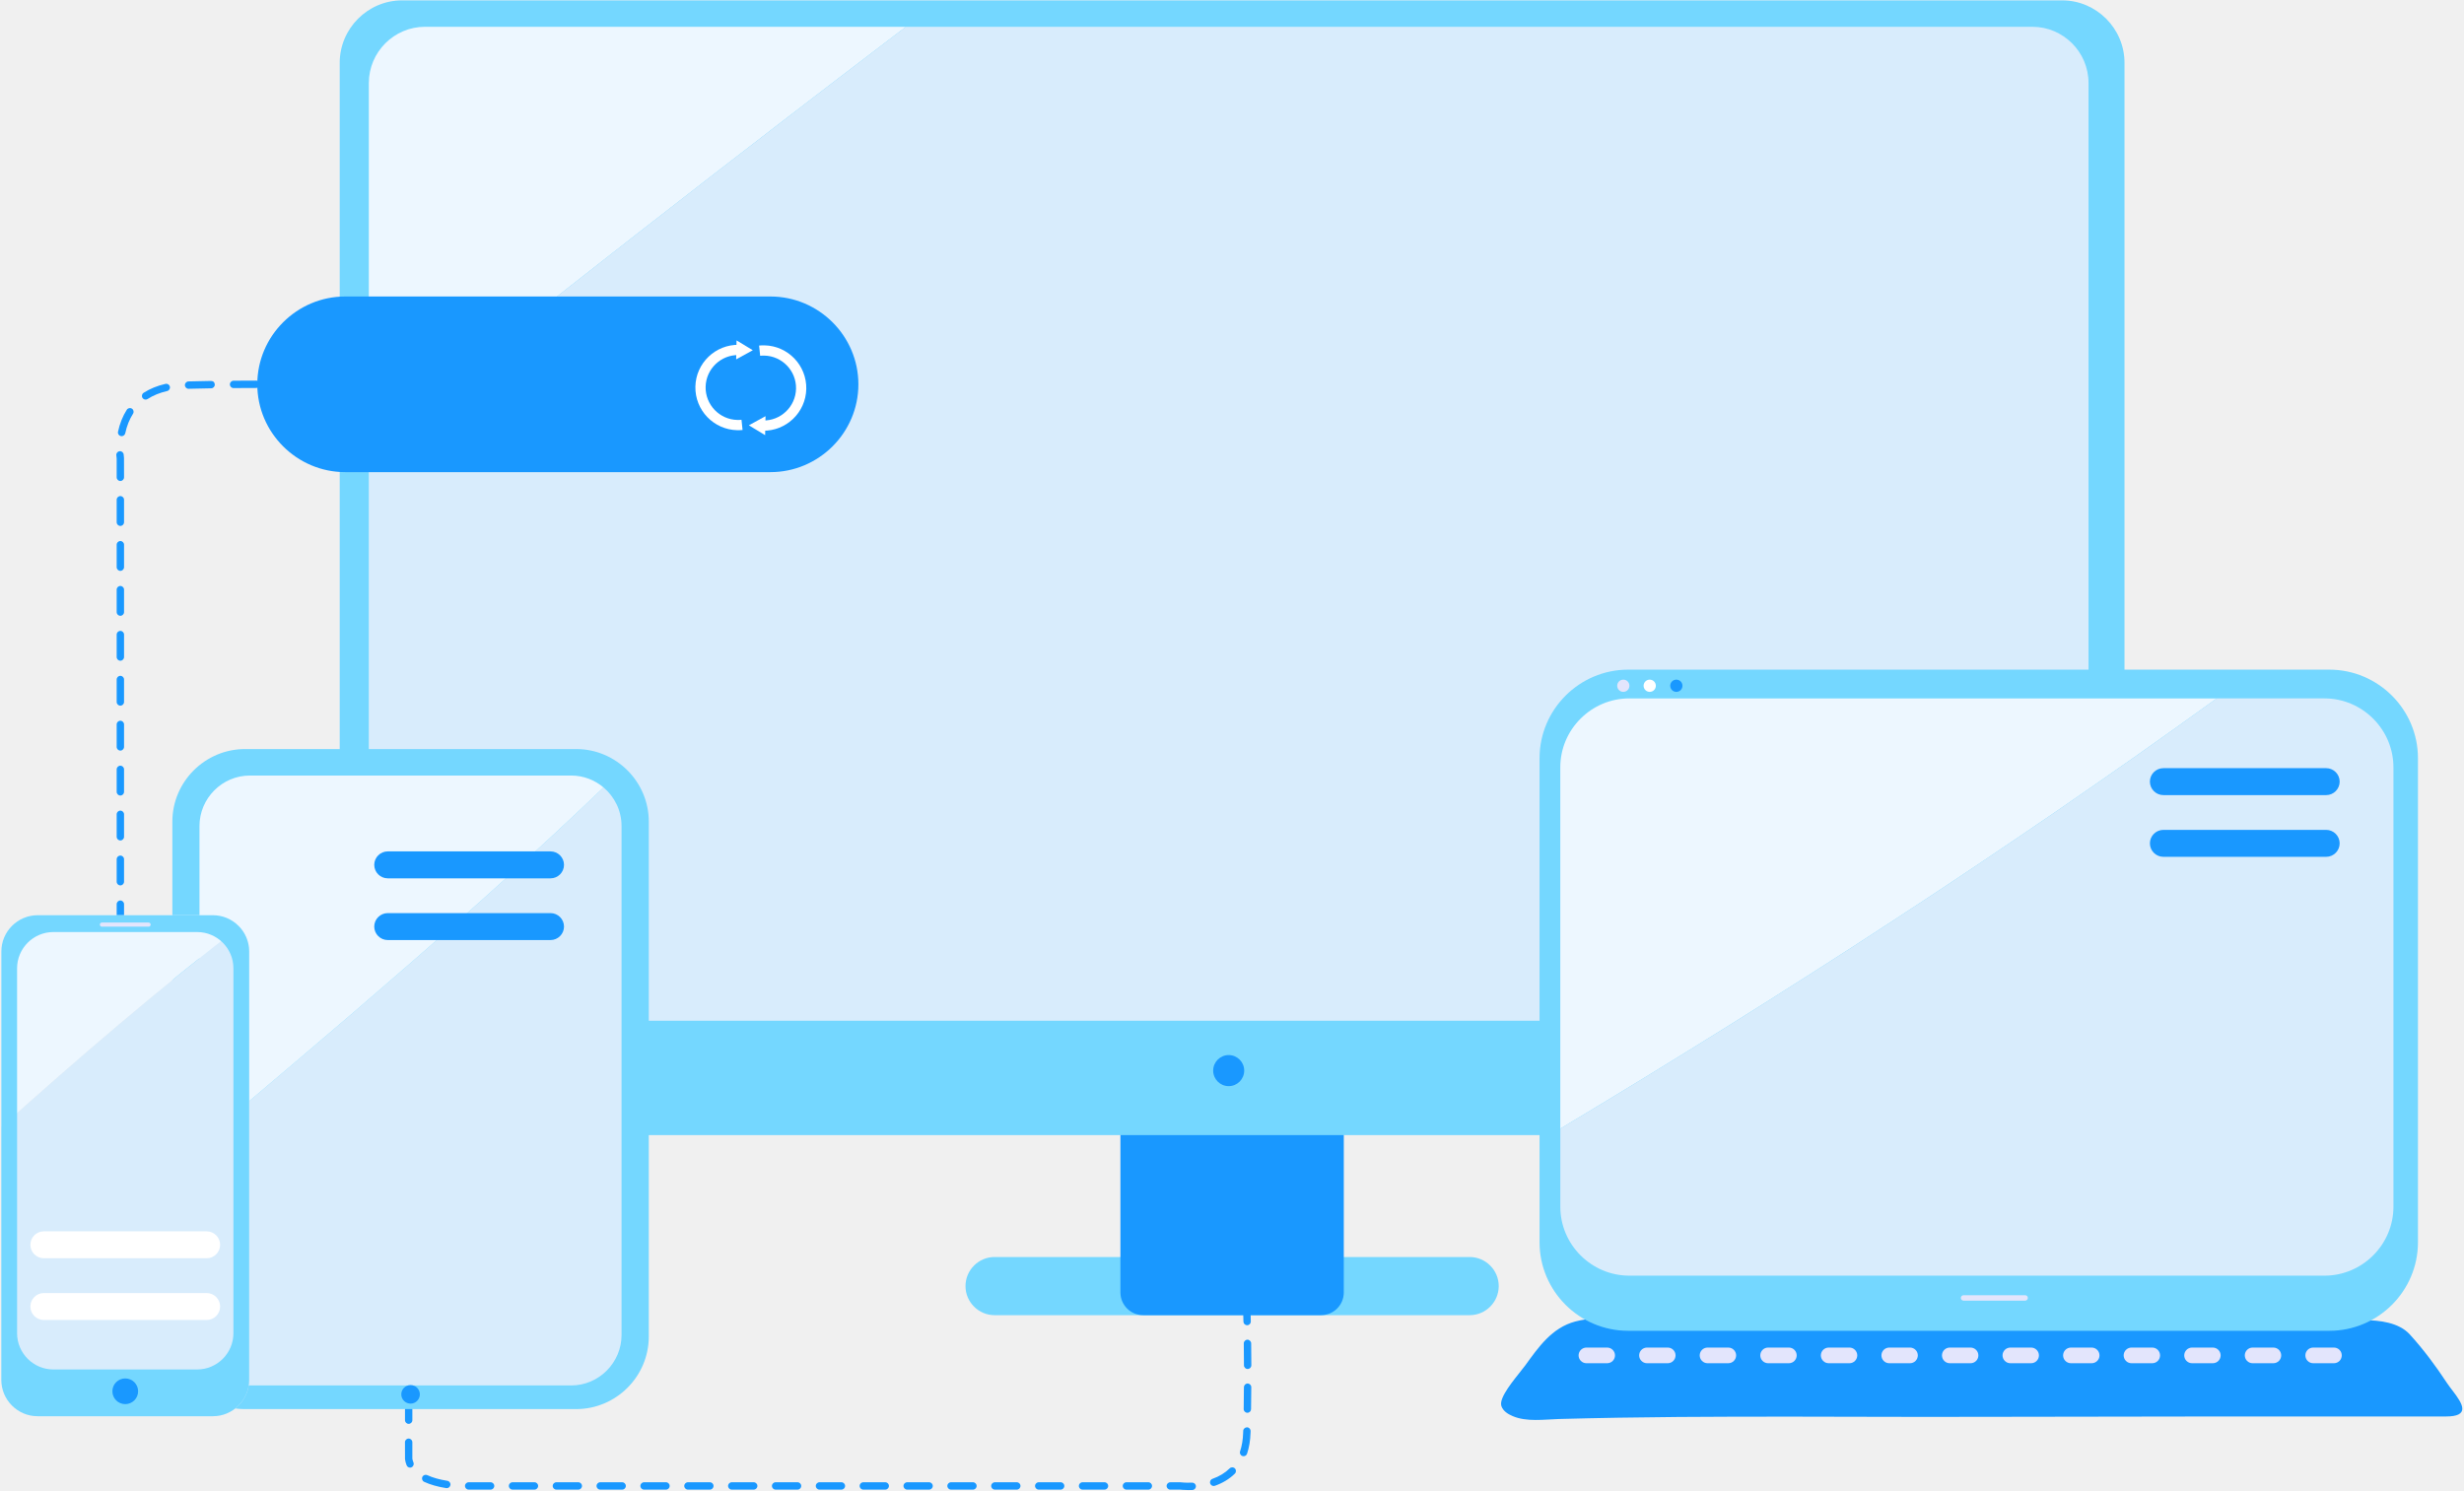
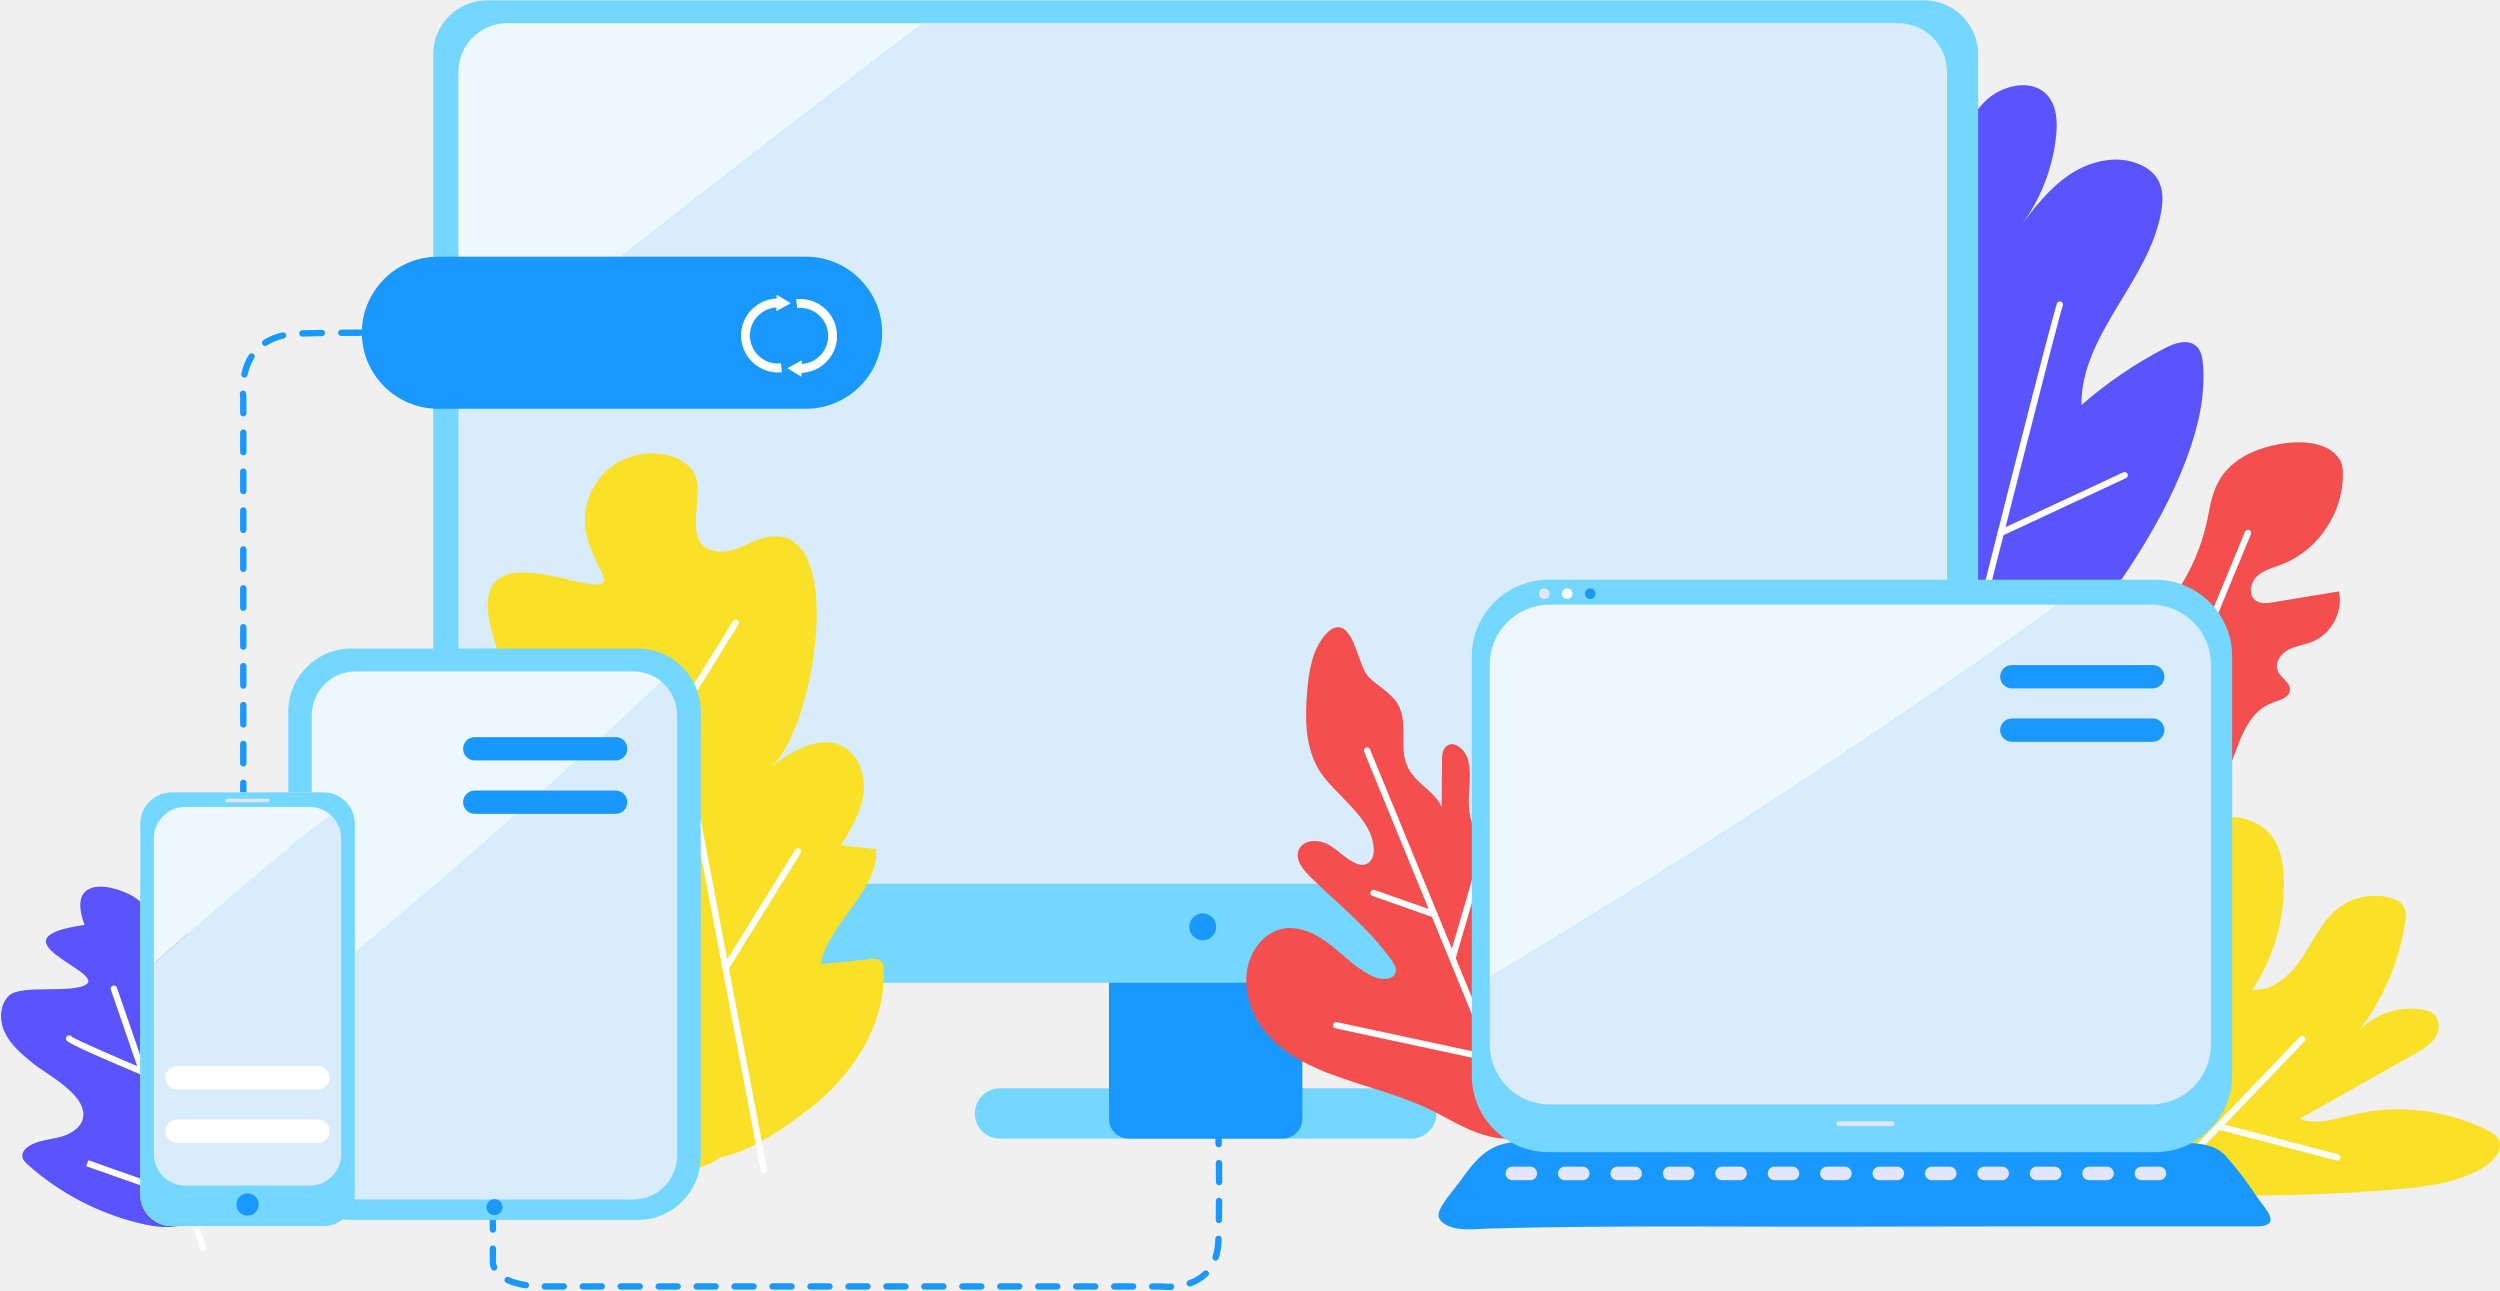
- <svg xmlns="http://www.w3.org/2000/svg" width="552px" height="334px" viewBox="0 0 552 334" version="1.1">
+ <svg xmlns="http://www.w3.org/2000/svg" width="647px" height="334px" viewBox="0 0 647 334" version="1.1">
  <g id="Page-1" stroke="none" stroke-width="1" fill="none" fill-rule="evenodd">
-     <g id="Desktop-HD" transform="translate(-736, -229)">
+     <g id="Desktop-HD" transform="translate(-700, -229)" fill-rule="nonzero">
      <g id="12-Devices" transform="translate(700, 229)">
-         <g id="Nature" transform="translate(491, 22)" />
-         <g id="UI" transform="translate(112, 0)" fill-rule="nonzero">
+         <g id="Nature" transform="translate(491, 22)">
+           <g id="Plant">
+             <path d="M114.598,97.094 C115.171,98.044 115.295,99.197 115.325,100.31 C115.616,110.465 108.962,120.452 99.496,124.07 C97.271,124.922 94.834,125.501 93.098,127.131 C91.361,128.765 90.797,131.972 92.705,133.394 C93.97,134.335 95.72,134.123 97.275,133.867 C102.956,132.926 108.64,131.985 114.321,131.044 C115.458,136.243 112.417,142.043 107.499,144.049 C105.441,144.888 103.149,145.122 101.184,146.164 C99.219,147.207 97.615,149.548 98.469,151.606 C99.245,153.479 101.805,154.597 101.625,156.62 C101.453,158.577 98.985,159.186 97.147,159.853 C87.642,163.29 87.999,177.129 81.583,184.952 C77.418,190.027 70.729,192.107 64.432,193.941 C58.998,195.522 53.309,197.117 47.756,196.034 C38.647,194.263 31.914,184.448 33.527,175.291 C35.135,166.148 43.244,159.858 50.352,153.908 C65.247,141.442 77.167,129.861 80.626,110.624 C81.781,104.206 83.645,99.872 89.431,96.277 C95.244,92.664 110.059,89.563 114.598,97.094 Z" id="Path" fill="#F44E4E" />
+             <path d="M28.644,167.155 C32.98,161.501 37.321,155.847 41.657,150.193 C54.481,133.483 67.485,116.45 74.871,96.71 C77.793,88.905 79.811,80.587 79.133,72.283 C78.996,70.573 78.665,68.727 77.396,67.578 C75.237,65.626 71.826,66.774 69.248,68.113 C61.505,72.133 54.247,77.084 47.681,82.835 C47.474,64.61 65.154,50.815 68.309,32.864 C68.821,29.953 68.887,26.764 67.331,24.255 C66.331,22.642 64.74,21.459 63.021,20.664 C57.174,17.951 50.061,19.564 44.689,23.133 C39.322,26.702 35.334,31.958 31.46,37.118 C36.863,30.231 40.26,21.781 41.133,13.062 C41.494,9.448 41.305,5.446 38.912,2.717 C34.858,-1.904 26.917,3.46944695e-17 22.589,4.373 C14.247,12.801 14.604,26.22 14.891,38.089 C15.177,49.958 13.824,63.802 3.9,70.286 C2.71,71.064 1.371,71.761 0.679,73.007 C-0.67,75.432 1.229,78.511 3.618,79.92 C6.006,81.329 8.871,81.793 11.211,83.277 C16.459,86.603 17.508,93.847 16.935,100.045 C16.362,106.242 14.727,112.629 16.605,118.566 C18.936,125.947 19.429,135.373 21.144,142.922 C21.919,146.35 28.283,145.617 28.411,149.128 C28.543,152.64 29.486,156.439 32.288,158.55 C35.096,160.657 40.066,159.805 40.921,156.395" id="Path" fill="#5A54FF" />
+             <path d="M129.533,285.769 C137.368,285.089 145.481,284.055 152.126,279.841 C154.594,278.278 157.018,275.239 155.551,272.708 C154.969,271.705 153.907,271.1 152.876,270.579 C142.242,265.181 129.687,263.688 118.088,266.449 C113.475,267.544 108.565,269.276 104.154,267.535 C114.118,261.912 124.082,256.293 134.045,250.67 C135.993,249.571 138.02,248.4 139.232,246.518 C140.444,244.637 140.528,241.818 138.8,240.392 C138.042,239.764 137.055,239.491 136.086,239.314 C130.088,238.21 123.593,240.356 119.419,244.813 C125.686,236.712 129.863,226.999 131.432,216.866 C131.657,215.408 131.802,213.818 131.04,212.559 C130.348,211.419 129.044,210.81 127.77,210.43 C123.319,209.109 118.274,209.988 114.523,212.736 C110.152,215.943 107.843,221.164 104.873,225.705 C101.898,230.241 97.302,234.583 91.903,234.15 C97.615,225.563 100.501,215.125 100.012,204.816 C99.84,201.202 99.201,197.448 97.055,194.541 C94.38,190.924 89.643,189.188 85.161,189.475 C80.679,189.762 76.458,191.86 72.945,194.665 C62.435,203.071 58.103,218.438 62.678,231.111 C63.815,234.265 65.463,237.657 64.304,240.807 C63.488,243.015 61.466,244.517 59.492,245.798 C46.24,254.407 29.777,268.445 46.76,283.609 C51.357,287.713 56.125,287.885 62.017,287.722 C71.562,287.457 81.085,287.527 90.639,287.443 C103.608,287.337 116.595,286.896 129.533,285.769 Z" id="Path" fill="#FAE026" />
+             <path d="M15.644,160.847 C15.578,160.847 15.512,160.838 15.441,160.821 C14.996,160.71 14.732,160.26 14.842,159.813 C40.767,56.973 41.274,56.474 41.49,56.257 C41.816,55.935 42.336,55.939 42.658,56.266 C42.918,56.531 42.966,56.929 42.799,57.238 C41.847,59.787 25.167,125.62 16.442,160.22 C16.349,160.595 16.01,160.847 15.644,160.847 Z" id="Path" fill="#FFFFFF" />
+             <path d="M26.798,116.746 C26.485,116.746 26.189,116.569 26.048,116.269 C25.855,115.854 26.035,115.363 26.449,115.169 L58.5,100.235 C58.91,100.045 59.408,100.221 59.597,100.637 C59.791,101.052 59.611,101.542 59.196,101.736 L27.146,116.671 C27.036,116.724 26.917,116.746 26.798,116.746 Z" id="Path" fill="#FFFFFF" />
+             <path d="M70.041,166.916 C69.936,166.916 69.83,166.894 69.724,166.854 C69.301,166.678 69.103,166.196 69.279,165.772 L90.008,115.606 C90.185,115.182 90.669,114.984 91.088,115.16 C91.511,115.337 91.709,115.818 91.533,116.242 L70.804,166.408 C70.672,166.722 70.367,166.916 70.041,166.916 Z" id="Path" fill="#FFFFFF" />
+             <path d="M70.041,283.998 C69.834,283.998 69.627,283.923 69.468,283.768 C69.138,283.45 69.129,282.929 69.446,282.598 L104.212,246.342 C104.529,246.01 105.053,246.006 105.379,246.32 C105.71,246.638 105.719,247.159 105.401,247.49 L70.636,283.746 C70.478,283.914 70.257,283.998 70.041,283.998 Z" id="Path" fill="#FFFFFF" />
+             <path d="M113.889,278.362 C113.823,278.362 113.752,278.353 113.682,278.335 L83.412,270.428 C82.971,270.314 82.706,269.863 82.821,269.417 C82.936,268.975 83.385,268.71 83.826,268.825 L114.096,276.732 C114.537,276.847 114.801,277.297 114.686,277.743 C114.589,278.114 114.259,278.362 113.889,278.362 Z" id="Path" fill="#FFFFFF" />
+           </g>
+         </g>
+         <g id="UI" transform="translate(112, 0)">
          <g id="Computer">
            <g id="Group">
              <path d="M253.248,294.673 L146.8,294.673 C143.224,294.673 140.295,291.741 140.295,288.159 L140.295,288.159 C140.295,284.578 143.224,281.646 146.8,281.646 L253.252,281.646 C256.829,281.646 259.757,284.578 259.757,288.159 L259.757,288.159 C259.757,291.741 256.829,294.673 253.248,294.673 Z" id="Path" fill="#74D7FF" />
              <path d="M219.969,294.673 L180.079,294.673 C177.288,294.673 175.003,292.386 175.003,289.59 L175.003,241.944 C175.003,239.149 177.288,236.861 180.079,236.861 L219.969,236.861 C222.761,236.861 225.045,239.149 225.045,241.944 L225.045,289.59 C225.045,292.386 222.761,294.673 219.969,294.673 Z" id="Path" fill="#1998FF" />
              <g id="Path">
                <path d="M385.967,254.332 L14.082,254.332 C6.395,254.332 0.106,248.034 0.106,240.337 L0.106,14.079 C0.106,6.381 6.395,0.084 14.082,0.084 L385.967,0.084 C393.654,0.084 399.943,6.381 399.943,14.079 L399.943,240.337 C399.947,248.034 393.654,254.332 385.967,254.332 Z" fill="#74D7FF" />
                <path d="M19.206,6.002 C12.287,6.002 6.628,11.668 6.628,18.596 L6.628,99.951 C46.223,68.119 86.386,36.862 126.95,6.002 L19.206,6.002 Z" fill="#EDF7FF" />
                <path d="M379.312,6.002 L343.378,6.002 L126.946,6.002 C86.381,36.862 46.218,68.119 6.624,99.951 L6.624,185.364 L6.624,216.114 C6.624,223.043 12.287,228.709 19.202,228.709 L379.308,228.709 C386.227,228.709 391.885,223.039 391.885,216.114 L391.885,18.596 C391.89,11.668 386.227,6.002 379.312,6.002 Z" fill="#D8ECFC" />
              </g>
            </g>
            <ellipse id="Oval" fill="#1998FF" cx="199.259" cy="239.877" rx="3.475" ry="3.48" />
          </g>
        </g>
-         <g id="Nature_1_" transform="translate(0, 117)" />
-         <g id="UI_1_" transform="translate(36, 66)" fill-rule="nonzero">
+         <g id="Nature_1_" transform="translate(0, 117)">
+           <g id="Plant_6_" transform="translate(0, 112.3085)">
+             <g id="Group">
+               <path d="M7.248,72.164 C6.573,71.565 5.868,70.864 5.78,69.966 C5.674,68.874 6.534,67.918 7.459,67.323 C9.866,65.769 12.891,65.645 15.664,64.914 C18.437,64.183 21.368,62.307 21.562,59.453 C21.955,53.653 11.983,48.737 8.288,45.69 C5.599,43.47 2.835,41.153 1.301,38.026 C-0.234,34.899 -0.19,30.715 2.354,28.333 C5.506,25.377 18.886,27.941 22.387,25.399 C26.919,22.109 -2.976,13.565 21.898,10.059 C16.418,-4.589 32.606,0.348 36.248,4.021 C38.584,6.377 44.827,13.917 47.776,12.389 C49.138,11.684 55.958,13.437 56.906,12.226 C60.781,7.28 52.581,12.054 58,8.927 C64.211,20.85 55.103,37.185 54.301,49.583 C53.9,55.806 61.368,56.542 61.597,63.302 C61.734,67.293 60.08,71.098 58.462,74.749 C56.342,79.532 53.873,84.685 49.16,86.971 C45.197,88.895 40.493,88.332 36.208,87.301 C25.504,84.725 15.461,79.475 7.248,72.164 Z" id="Path" fill="#5A54FF" />
+               <path d="M52.599,94.476 C52.255,94.476 51.938,94.26 51.819,93.921 L28.691,26.831 C28.541,26.399 28.771,25.932 29.203,25.783 C29.635,25.633 30.102,25.862 30.252,26.293 L53.379,93.383 C53.529,93.815 53.3,94.282 52.868,94.432 C52.78,94.462 52.687,94.476 52.599,94.476 Z" id="Path" fill="#FFFFFF" />
+               <path d="M36.896,48.914 C36.79,48.914 36.68,48.892 36.574,48.848 C17.017,40.603 17.03,40.171 17.061,39.458 C17.075,39.114 17.321,38.788 17.652,38.683 C18.027,38.559 18.428,38.718 18.622,39.044 C20.169,40.021 30.697,44.58 37.217,47.333 C37.636,47.509 37.835,47.993 37.658,48.412 C37.522,48.724 37.217,48.914 36.896,48.914 Z" id="Path" fill="#FFFFFF" />
+             </g>
+             <path d="M48.146,81.562 C48.054,81.562 47.961,81.545 47.869,81.514 C47.688,81.448 22.312,72.516 22.312,72.516 L22.859,70.961 C48.596,80.021 48.596,80.021 48.728,80.157 C49.002,80.431 49.05,80.853 48.843,81.184 C48.693,81.421 48.424,81.562 48.146,81.562 Z" id="Path" fill="#FFFFFF" />
+           </g>
+           <g id="Plant_5_" transform="translate(126.086, 0)">
+             <path d="M74.298,171.361 C76.167,169.982 78.209,168.295 78.341,165.979 C78.482,163.508 76.132,161.381 73.668,161.147 C71.199,160.914 68.796,162.182 67.006,163.9 C65.036,155.893 79.844,151.594 78.601,143.447 C74.704,142.094 70.009,143.557 67.571,146.886 C64.912,140.681 69.039,133.784 73.249,128.503 C77.459,123.222 82.242,117.127 80.946,110.503 C77.195,109.904 73.196,111.062 70.348,113.577 C68.536,110.591 68.214,106.746 69.502,103.5 C70.278,101.54 71.631,99.629 71.318,97.545 C70.679,93.269 64.599,93.075 60.38,94.044 C61.002,84.17 52.617,74.608 42.737,73.925 C38.364,73.622 32.945,76.092 33.126,80.47 C33.188,82.012 33.959,83.417 34.616,84.808 C37.583,91.115 38.439,98.395 37.015,105.218 C35.749,111.282 32.866,118.038 36.27,123.218 C37.367,124.891 39.025,126.151 40.087,127.851 C41.335,129.842 41.661,132.251 41.961,134.576 C43.517,146.688 41.948,169.097 49.998,179.077 C57.876,188.846 75.092,176.126 82.445,170.678 C94.093,162.055 103.126,148.578 102.623,134.105 C102.593,133.238 102.487,132.282 101.843,131.7 C101.133,131.057 100.049,131.119 99.097,131.22 C94.829,131.674 90.557,132.123 86.29,132.577 C88.401,121.557 101.182,113.96 100.688,102.751 C97.642,102.421 94.591,102.091 91.545,101.76 C94.044,97.7 96.592,93.498 97.302,88.785 C98.012,84.073 96.407,78.673 92.259,76.326 C86.193,72.895 78.835,77.339 73.333,81.593 C85.232,72.278 95.102,10.073 67.549,23.757 C64.52,25.263 60.993,26.456 57.806,25.333 C50.126,22.629 57.135,10.315 53.128,4.752 C51.708,2.779 49.425,1.572 47.079,0.934 C41.635,-0.555 35.485,0.841 31.222,4.536 C26.959,8.232 24.701,14.111 25.402,19.709 C25.923,23.849 27.915,27.637 29.745,31.389 C35.657,43.51 -14.562,10.98 4.488,55.771 C-3.082,50.645 26.588,60.638 17.559,62.091 C8.531,63.545 0.19,71.433 0.661,80.558 C1.102,88.988 8.204,95.299 14.495,100.932 C20.791,106.565 27.302,113.925 26.024,122.271 C25.288,127.063 22.065,131.057 20.222,135.545 C18.375,140.029 18.485,146.217 22.718,148.591 C25.191,149.978 28.488,149.67 30.622,151.537 C32.602,153.268 32.84,156.188 33.21,158.791 C34.484,167.758 40.237,180.059 48.618,184.653 C56.624,189.013 67.306,176.527 74.298,171.361 Z" id="Path" fill="#FAE026" />
+             <g id="Group" transform="translate(44.52688, 43.1617)" fill="#FFFFFF">
+               <path d="M27.082,143.464 C26.694,143.464 26.346,143.187 26.271,142.795 L6.053,36.155 C5.969,35.705 6.265,35.274 6.71,35.19 C7.168,35.106 7.592,35.401 7.675,35.846 L27.893,142.486 C27.977,142.936 27.682,143.367 27.236,143.451 C27.183,143.46 27.131,143.464 27.082,143.464 Z" id="Path" />
+               <path d="M17.167,91.168 C17.017,91.168 16.867,91.128 16.731,91.045 C16.343,90.803 16.224,90.296 16.466,89.908 L35.189,59.739 C35.432,59.352 35.939,59.233 36.327,59.475 C36.715,59.717 36.834,60.224 36.591,60.611 L17.868,90.781 C17.709,91.027 17.44,91.168 17.167,91.168 Z" id="Path" />
+               <path d="M1.062,31.997 C0.913,31.997 0.763,31.957 0.626,31.874 C0.238,31.631 0.119,31.125 0.362,30.737 L19.085,0.568 C19.327,0.181 19.834,0.062 20.222,0.304 C20.61,0.546 20.729,1.053 20.487,1.44 L1.763,31.609 C1.609,31.86 1.34,31.997 1.062,31.997 Z" id="Path" />
+             </g>
+           </g>
+           <g id="Plant_2_" transform="translate(322.2688, 44.9234)">
+             <path d="M6.057,79.968 C6.992,79.334 8.019,78.849 9.113,78.563 C13.671,77.37 18.406,79.743 22.109,82.65 C25.817,85.557 29.132,89.125 33.475,90.952 C35.494,91.802 38.624,91.67 38.968,89.508 C39.126,88.504 38.536,87.548 37.949,86.715 C32.068,78.356 24.097,72.102 16.845,65.024 C14.905,63.131 12.798,60.514 13.847,58.017 C14.972,55.335 18.895,55.229 21.448,56.621 C24,58.013 25.967,60.382 28.647,61.505 C29.348,61.801 30.12,62.003 30.865,61.853 C32.275,61.571 33.175,60.065 33.245,58.629 C33.682,49.795 22.576,43.69 18.737,36.771 C15.461,30.865 15.47,23.73 16.025,17 C16.462,11.746 17.33,6.17 20.822,2.22 C21.611,1.326 22.612,0.498 23.798,0.414 C28.321,0.079 29.22,10.557 31.949,13.292 C34.431,15.776 37.852,17.406 39.567,20.467 C41.732,24.329 40.493,29.143 41.132,33.525 C42.151,40.532 48.574,41.774 50.822,46.949 C50.884,42.946 50.897,38.89 50.928,34.864 C50.937,33.582 51.012,32.142 51.96,31.275 C54.023,29.381 57.166,32.288 57.757,35.023 C58.537,38.621 57.823,42.36 57.867,46.042 C57.911,49.724 59.014,53.811 62.192,55.679 C65.697,57.735 70.106,56.291 73.99,55.093 C77.874,53.895 82.714,53.23 85.452,56.234 C86.528,57.409 87.065,58.982 87.37,60.545 C89.935,73.798 77.442,86.993 81.281,99.933 C84.725,111.533 92.254,118.25 80.25,127.869 C75.33,131.811 69.881,133.713 63.568,132.277 C58.736,131.181 54.367,128.666 50.002,126.327 C40.987,121.505 30.834,119.443 21.311,115.753 C14.667,113.176 8.182,109.463 4.069,103.645 C-0.044,97.827 -1.261,89.565 2.588,83.571 C3.492,82.161 4.673,80.906 6.057,79.968 Z" id="Path" fill="#F44E4E" />
+             <path d="M72.473,132.898 C72.147,132.898 71.838,132.705 71.71,132.388 L30.768,32.627 C30.596,32.204 30.798,31.724 31.217,31.552 C31.636,31.38 32.125,31.579 32.293,32.001 L73.236,131.762 C73.408,132.185 73.205,132.665 72.786,132.837 C72.685,132.876 72.579,132.898 72.473,132.898 Z" id="Path" fill="#FFFFFF" />
+             <path d="M64.308,112.996 C64.251,112.996 64.194,112.991 64.132,112.978 L23.374,104.222 C22.929,104.125 22.647,103.689 22.74,103.245 C22.837,102.8 23.273,102.518 23.723,102.61 L64.48,111.366 C64.925,111.463 65.208,111.899 65.115,112.344 C65.031,112.731 64.687,112.996 64.308,112.996 Z" id="Path" fill="#FFFFFF" />
+             <path d="M48.935,75.546 C48.847,75.546 48.75,75.533 48.662,75.498 L32.91,69.948 C32.478,69.799 32.253,69.327 32.403,68.896 C32.553,68.469 33.029,68.244 33.457,68.394 L49.209,73.943 C49.641,74.093 49.866,74.564 49.716,74.996 C49.597,75.33 49.275,75.546 48.935,75.546 Z" id="Path" fill="#FFFFFF" />
+             <path d="M53.609,86.927 C53.534,86.927 53.454,86.918 53.379,86.892 C52.938,86.764 52.687,86.306 52.815,85.87 L58.868,65.086 C58.996,64.65 59.45,64.39 59.891,64.522 C60.332,64.65 60.583,65.108 60.455,65.544 L54.402,86.328 C54.296,86.693 53.966,86.927 53.609,86.927 Z" id="Path" fill="#FFFFFF" />
+           </g>
+         </g>
+         <g id="UI_1_" transform="translate(36, 66)">
          <g id="Line_1_" transform="translate(26.03357, 18.95395)">
            <g id="Group">
              <path d="M0.931,120.935 C0.472,120.935 0.106,120.565 0.106,120.111 L0.106,117.633 C0.106,117.175 0.477,116.809 0.931,116.809 C1.386,116.809 1.756,117.179 1.756,117.633 L1.756,120.111 C1.756,120.565 1.39,120.935 0.931,120.935 Z" id="Path" fill="#1998FF" />
              <path d="M0.931,113.424 C0.472,113.424 0.106,113.054 0.106,112.6 L0.106,107.566 C0.106,107.107 0.477,106.742 0.931,106.742 C1.386,106.742 1.756,107.112 1.756,107.566 L1.756,112.6 C1.756,113.054 1.39,113.424 0.931,113.424 Z M0.931,103.356 C0.472,103.356 0.106,102.986 0.106,102.532 L0.106,97.498 C0.106,97.04 0.477,96.674 0.931,96.674 C1.386,96.674 1.756,97.044 1.756,97.498 L1.756,102.532 C1.756,102.986 1.39,103.356 0.931,103.356 Z M0.931,93.289 C0.472,93.289 0.106,92.918 0.106,92.464 L0.106,87.431 C0.106,86.972 0.477,86.606 0.931,86.606 C1.386,86.606 1.756,86.977 1.756,87.431 L1.756,92.464 C1.756,92.918 1.39,93.289 0.931,93.289 Z M0.931,83.221 C0.472,83.221 0.106,82.851 0.106,82.397 L0.106,77.359 C0.106,76.9 0.477,76.534 0.931,76.534 C1.386,76.534 1.756,76.905 1.756,77.359 L1.756,82.392 C1.756,82.851 1.39,83.221 0.931,83.221 Z M0.931,73.153 C0.472,73.153 0.106,72.783 0.106,72.329 L0.106,67.295 C0.106,66.837 0.477,66.471 0.931,66.471 C1.386,66.471 1.756,66.841 1.756,67.295 L1.756,72.329 C1.756,72.783 1.39,73.153 0.931,73.153 Z M0.931,63.086 C0.472,63.086 0.106,62.716 0.106,62.262 L0.106,57.228 C0.106,56.769 0.477,56.403 0.931,56.403 C1.386,56.403 1.756,56.774 1.756,57.228 L1.756,62.262 C1.756,62.716 1.39,63.086 0.931,63.086 Z M0.931,53.018 C0.472,53.018 0.106,52.648 0.106,52.194 L0.106,47.16 C0.106,46.702 0.477,46.336 0.931,46.336 C1.386,46.336 1.756,46.706 1.756,47.16 L1.756,52.194 C1.756,52.648 1.39,53.018 0.931,53.018 Z M0.931,42.951 C0.472,42.951 0.106,42.58 0.106,42.126 L0.106,37.092 C0.106,36.634 0.477,36.268 0.931,36.268 C1.386,36.268 1.756,36.638 1.756,37.092 L1.756,42.126 C1.756,42.58 1.39,42.951 0.931,42.951 Z M0.931,32.883 C0.472,32.883 0.106,32.513 0.106,32.059 L0.106,27.02 C0.106,26.562 0.477,26.196 0.931,26.196 C1.386,26.196 1.756,26.566 1.756,27.02 L1.756,32.054 C1.756,32.513 1.39,32.883 0.931,32.883 Z M0.931,22.815 C0.472,22.815 0.106,22.445 0.106,21.991 L0.106,17.821 C0.097,17.803 0.057,17.495 0.026,17.014 C-0.004,16.56 0.344,16.168 0.799,16.137 C1.249,16.111 1.646,16.455 1.677,16.909 C1.708,17.38 1.747,17.658 1.747,17.676 L1.756,21.991 C1.756,22.445 1.39,22.815 0.931,22.815 Z M1.213,12.774 C1.156,12.774 1.099,12.77 1.041,12.756 C0.596,12.659 0.309,12.223 0.406,11.778 C0.799,9.94 1.461,8.282 2.374,6.854 C2.621,6.471 3.133,6.356 3.517,6.603 C3.901,6.85 4.015,7.357 3.768,7.745 C2.961,9.01 2.374,10.482 2.025,12.126 C1.937,12.505 1.593,12.774 1.213,12.774 Z M6.588,4.58 C6.319,4.58 6.049,4.448 5.891,4.201 C5.644,3.817 5.754,3.306 6.138,3.059 C7.545,2.151 9.196,1.477 11.036,1.058 C11.472,0.948 11.922,1.234 12.024,1.679 C12.125,2.125 11.847,2.565 11.402,2.667 C9.747,3.041 8.278,3.641 7.033,4.448 C6.897,4.536 6.742,4.58 6.588,4.58 Z M16.216,2.16 C15.77,2.16 15.4,1.803 15.391,1.353 C15.377,0.899 15.739,0.52 16.198,0.507 C17.893,0.463 19.578,0.432 21.246,0.401 C21.78,0.414 22.08,0.758 22.084,1.212 C22.093,1.671 21.727,2.045 21.273,2.05 C19.613,2.076 17.932,2.111 16.242,2.155 C16.229,2.16 16.225,2.16 16.216,2.16 Z M41.411,2.041 C41.407,2.041 41.402,2.041 41.398,2.041 C39.889,2.019 38.199,2.006 36.363,1.992 C35.904,1.988 35.538,1.618 35.542,1.164 C35.547,0.71 35.975,0.383 36.372,0.344 C38.208,0.357 39.906,0.37 41.42,0.392 C41.874,0.397 42.241,0.771 42.236,1.23 C42.232,1.679 41.866,2.041 41.411,2.041 Z M26.294,2.001 C25.839,2.001 25.469,1.635 25.469,1.181 C25.464,0.727 25.831,0.353 26.289,0.348 C28.024,0.335 29.714,0.326 31.337,0.326 C31.796,0.326 32.162,0.696 32.162,1.15 C32.162,1.609 31.792,1.975 31.337,1.975 C29.718,1.975 28.032,1.979 26.303,1.997 C26.298,2.001 26.298,2.001 26.294,2.001 Z" id="Shape" fill="#1998FF" />
              <path d="M48.961,2.182 C48.952,2.182 48.948,2.182 48.939,2.182 C48.939,2.182 48.047,2.16 46.468,2.125 C46.013,2.116 45.647,1.737 45.656,1.283 C45.665,0.829 46.088,0.507 46.499,0.472 C48.083,0.502 48.978,0.529 48.978,0.529 C49.433,0.542 49.795,0.921 49.781,1.375 C49.773,1.825 49.406,2.182 48.961,2.182 Z" id="Path" fill="#4B369D" />
            </g>
            <g id="Group" transform="translate(64.42206, 207.6118)" fill="#1998FF">
              <path d="M188.929,4.359 C188.479,4.359 188.112,4.002 188.104,3.553 C188.068,1.988 188.042,1.089 188.042,1.089 C188.029,0.635 188.386,0.251 188.845,0.238 C189.268,0.242 189.683,0.582 189.696,1.04 C189.696,1.04 189.723,1.944 189.758,3.522 C189.767,3.976 189.405,4.355 188.951,4.364 C188.942,4.359 188.933,4.359 188.929,4.359 Z" id="Path" />
              <path d="M175.797,41.293 C174.65,41.293 173.909,41.192 173.878,41.192 L171.72,41.201 C171.261,41.201 170.895,40.83 170.895,40.376 C170.895,39.918 171.266,39.552 171.72,39.552 L173.993,39.552 C174.138,39.561 175.135,39.693 176.596,39.631 C177.05,39.618 177.439,39.966 177.456,40.42 C177.478,40.874 177.121,41.262 176.666,41.28 C176.353,41.289 176.062,41.293 175.797,41.293 Z M166.805,41.196 L161.894,41.196 C161.435,41.196 161.068,40.826 161.068,40.372 C161.068,39.913 161.439,39.548 161.894,39.548 L166.805,39.548 C167.264,39.548 167.63,39.918 167.63,40.372 C167.63,40.826 167.259,41.196 166.805,41.196 Z M156.978,41.196 L152.067,41.196 C151.608,41.196 151.242,40.826 151.242,40.372 C151.242,39.913 151.612,39.548 152.067,39.548 L156.978,39.548 C157.437,39.548 157.803,39.918 157.803,40.372 C157.808,40.826 157.437,41.196 156.978,41.196 Z M147.156,41.196 L142.245,41.196 C141.786,41.196 141.42,40.826 141.42,40.372 C141.42,39.913 141.79,39.548 142.245,39.548 L147.156,39.548 C147.615,39.548 147.981,39.918 147.981,40.372 C147.985,40.826 147.615,41.196 147.156,41.196 Z M137.334,41.196 L132.423,41.196 C131.964,41.196 131.598,40.826 131.598,40.372 C131.598,39.913 131.968,39.548 132.423,39.548 L137.334,39.548 C137.793,39.548 138.159,39.918 138.159,40.372 C138.159,40.826 137.788,41.196 137.334,41.196 Z M127.512,41.196 L122.6,41.196 C122.142,41.196 121.775,40.826 121.775,40.372 C121.775,39.913 122.146,39.548 122.6,39.548 L127.512,39.548 C127.97,39.548 128.337,39.918 128.337,40.372 C128.337,40.826 127.966,41.196 127.512,41.196 Z M117.685,41.196 L112.774,41.196 C112.315,41.196 111.949,40.826 111.949,40.372 C111.949,39.913 112.319,39.548 112.774,39.548 L117.685,39.548 C118.144,39.548 118.51,39.918 118.51,40.372 C118.515,40.826 118.144,41.196 117.685,41.196 Z M107.863,41.196 L102.952,41.196 C102.493,41.196 102.127,40.826 102.127,40.372 C102.127,39.913 102.497,39.548 102.952,39.548 L107.863,39.548 C108.322,39.548 108.688,39.918 108.688,40.372 C108.688,40.826 108.322,41.196 107.863,41.196 Z M98.041,41.196 L93.13,41.196 C92.671,41.196 92.304,40.826 92.304,40.372 C92.304,39.913 92.675,39.548 93.13,39.548 L98.041,39.548 C98.5,39.548 98.866,39.918 98.866,40.372 C98.866,40.826 98.495,41.196 98.041,41.196 Z M88.214,41.196 L83.303,41.196 C82.844,41.196 82.478,40.826 82.478,40.372 C82.478,39.913 82.849,39.548 83.303,39.548 L88.214,39.548 C88.673,39.548 89.039,39.918 89.039,40.372 C89.044,40.826 88.673,41.196 88.214,41.196 Z M78.392,41.196 L73.481,41.196 C73.022,41.196 72.656,40.826 72.656,40.372 C72.656,39.913 73.026,39.548 73.481,39.548 L78.392,39.548 C78.851,39.548 79.217,39.918 79.217,40.372 C79.217,40.826 78.851,41.196 78.392,41.196 Z M68.57,41.196 L63.659,41.196 C63.2,41.196 62.834,40.826 62.834,40.372 C62.834,39.913 63.204,39.548 63.659,39.548 L68.57,39.548 C69.029,39.548 69.395,39.918 69.395,40.372 C69.395,40.826 69.024,41.196 68.57,41.196 Z M58.743,41.196 L53.832,41.196 C53.373,41.196 53.007,40.826 53.007,40.372 C53.007,39.913 53.378,39.548 53.832,39.548 L58.743,39.548 C59.202,39.548 59.568,39.918 59.568,40.372 C59.573,40.826 59.202,41.196 58.743,41.196 Z M48.921,41.196 L44.01,41.196 C43.551,41.196 43.185,40.826 43.185,40.372 C43.185,39.913 43.555,39.548 44.01,39.548 L48.921,39.548 C49.38,39.548 49.746,39.918 49.746,40.372 C49.746,40.826 49.38,41.196 48.921,41.196 Z M39.099,41.196 L34.188,41.196 C33.729,41.196 33.363,40.826 33.363,40.372 C33.363,39.913 33.733,39.548 34.188,39.548 L39.099,39.548 C39.558,39.548 39.924,39.918 39.924,40.372 C39.924,40.826 39.553,41.196 39.099,41.196 Z M29.277,41.196 L24.366,41.196 C23.907,41.196 23.541,40.826 23.541,40.372 C23.541,39.913 23.911,39.548 24.366,39.548 L29.277,39.548 C29.736,39.548 30.102,39.918 30.102,40.372 C30.102,40.826 29.731,41.196 29.277,41.196 Z M19.45,41.196 L14.539,41.196 C14.08,41.196 13.714,40.826 13.714,40.372 C13.714,39.913 14.085,39.548 14.539,39.548 L19.45,39.548 C19.909,39.548 20.275,39.918 20.275,40.372 C20.275,40.826 19.909,41.196 19.45,41.196 Z M9.632,40.866 C9.588,40.866 9.549,40.861 9.504,40.857 C7.585,40.557 5.926,40.081 4.567,39.451 C4.152,39.257 3.976,38.767 4.165,38.353 C4.355,37.939 4.845,37.762 5.264,37.952 C6.482,38.516 7.995,38.944 9.76,39.221 C10.21,39.292 10.519,39.715 10.449,40.165 C10.383,40.575 10.03,40.866 9.632,40.866 Z M181.445,40.385 C181.105,40.385 180.788,40.174 180.664,39.834 C180.51,39.402 180.739,38.931 181.167,38.781 C182.698,38.238 183.991,37.454 185.019,36.44 C185.346,36.118 185.866,36.123 186.189,36.444 C186.511,36.771 186.506,37.291 186.184,37.613 C184.984,38.798 183.479,39.715 181.719,40.337 C181.626,40.367 181.533,40.385 181.445,40.385 Z M1.408,36.264 C1.081,36.264 0.772,36.07 0.644,35.752 C0.468,35.32 0.344,34.862 0.278,34.386 L0.269,30.578 C0.269,30.119 0.64,29.753 1.094,29.753 C1.549,29.753 1.919,30.124 1.919,30.578 L1.919,34.271 C1.959,34.496 2.043,34.818 2.167,35.122 C2.339,35.545 2.136,36.026 1.716,36.198 C1.619,36.242 1.513,36.264 1.408,36.264 Z M188.134,33.712 C188.046,33.712 187.958,33.698 187.874,33.667 C187.442,33.522 187.208,33.055 187.353,32.623 C187.764,31.389 187.998,29.983 188.042,28.44 L188.055,28.034 C188.068,27.58 188.483,27.223 188.907,27.232 C189.361,27.245 189.723,27.624 189.71,28.083 L189.696,28.488 C189.644,30.194 189.383,31.759 188.92,33.143 C188.801,33.491 188.479,33.712 188.134,33.712 Z M188.986,23.979 C188.982,23.979 188.977,23.979 188.973,23.979 C188.518,23.97 188.152,23.595 188.161,23.141 C188.187,21.471 188.205,19.827 188.214,18.244 C188.218,17.79 188.585,17.424 189.039,17.424 C189.039,17.424 189.043,17.424 189.043,17.424 C189.502,17.429 189.869,17.799 189.864,18.253 C189.855,19.844 189.838,21.488 189.811,23.168 C189.807,23.617 189.441,23.979 188.986,23.979 Z M189.048,14.167 C188.593,14.167 188.223,13.801 188.223,13.343 C188.218,11.566 188.201,9.918 188.183,8.441 C188.179,7.987 188.545,7.612 188.999,7.604 C189.392,7.577 189.829,7.965 189.838,8.419 C189.855,9.9 189.869,11.553 189.877,13.334 C189.877,13.792 189.507,14.167 189.048,14.167 C189.048,14.167 189.048,14.167 189.048,14.167 Z" id="Shape" />
              <path d="M1.099,26.461 C0.64,26.461 0.274,26.09 0.274,25.636 L0.274,23.159 C0.274,22.701 0.644,22.335 1.099,22.335 C1.553,22.335 1.924,22.705 1.924,23.159 L1.924,25.636 C1.928,26.09 1.558,26.461 1.099,26.461 Z" id="Path" />
            </g>
          </g>
          <g id="Button_1_" transform="translate(57.36211, 0)">
            <path d="M115.24,39.786 L19.975,39.786 C9.143,39.786 0.278,30.93 0.278,20.109 L0.278,20.109 C0.278,9.287 9.143,0.432 19.975,0.432 L115.24,0.432 C126.073,0.432 134.938,9.287 134.938,20.109 L134.938,20.109 C134.942,30.93 126.078,39.786 115.24,39.786 Z" id="Path" fill="#1998FF" />
            <g id="Group" transform="translate(98.39808, 10.13816)" fill="#FFFFFF">
              <path d="M14.296,1.287 C14.694,1.247 15.095,1.23 15.492,1.239 C20.769,1.349 24.979,5.726 24.869,11.002 C24.758,16.274 20.377,20.475 15.095,20.369 L15.144,18.077 C19.159,18.161 22.49,14.965 22.574,10.958 C22.658,6.947 19.459,3.619 15.448,3.535 C15.148,3.531 14.839,3.54 14.535,3.575 L14.296,1.287 Z" id="Path" />
              <polygon id="Path" points="12.002 19.157 15.647 21.361 15.735 17.107" />
              <path d="M10.594,20.201 C10.197,20.241 9.796,20.259 9.399,20.25 C4.121,20.14 -0.088,15.763 0.022,10.486 C0.132,5.215 4.514,1.014 9.796,1.12 L9.747,3.412 C5.732,3.328 2.4,6.524 2.317,10.53 C2.233,14.542 5.432,17.87 9.443,17.953 C9.743,17.958 10.052,17.949 10.356,17.914 L10.594,20.201 Z" id="Path" />
              <polygon id="Path" points="12.889 2.332 9.249 0.132 9.16 4.381" />
            </g>
          </g>
          <g id="Laptop_1_" transform="translate(336.2302, 83.75)">
            <g id="Group">
              <g>
                <path d="M214.525,167.174 C213.952,167.46 213.056,167.623 211.746,167.623 C176.508,167.619 141.287,167.61 106.045,167.707 C88.395,167.756 70.745,167.628 53.095,167.667 C44.182,167.685 35.269,167.751 26.356,167.897 C21.899,167.972 17.442,168.069 12.986,168.192 C9.707,168.285 5.732,168.888 2.612,167.526 C1.549,167.064 0.543,166.442 0.119,165.296 C0.051,165.027 0.035,164.754 0.066,164.476 C0.41,162.105 4.051,158.12 5.48,156.158 C8.415,152.125 11.415,147.739 16.679,146.342 C19.741,145.531 22.967,145.544 26.148,145.562 C81.891,145.562 137.634,145.87 193.376,146.042 C196.871,146.051 201.187,146.567 203.618,149.234 C206.707,152.619 209.429,156.286 211.931,160.086 C213.427,162.356 217.041,165.926 214.525,167.174 Z" id="Path" fill="#1998FF" />
                <g transform="translate(8.383693, 0)">
                  <path d="M177.231,148.427 L20.125,148.427 C9.213,148.427 0.287,139.51 0.287,128.609 L0.287,20.109 C0.287,9.208 9.213,0.291 20.125,0.291 L177.231,0.291 C188.143,0.291 197.07,9.208 197.07,20.109 L197.07,128.605 C197.07,139.51 188.143,148.427 177.231,148.427 Z" id="Path" fill="#74D7FF" />
                  <path d="M20.394,6.731 C11.892,6.731 4.933,13.682 4.933,22.176 L4.933,103.132 C55.253,72.964 104.47,41.086 151.992,6.735 L20.394,6.735 L20.394,6.731 Z" id="Path" fill="#EDF7FF" />
                  <path d="M176.115,6.731 L151.996,6.731 C104.47,41.082 55.257,72.964 4.938,103.127 L4.938,120.626 C4.938,129.12 11.896,136.072 20.399,136.072 L176.119,136.072 C184.622,136.072 191.581,129.12 191.581,120.626 L191.581,22.176 C191.576,13.682 184.618,6.731 176.115,6.731 Z" id="Path" fill="#D8ECFC" />
                  <path d="M109.072,141.67 L95.27,141.67 C94.934,141.67 94.661,141.396 94.661,141.061 L94.661,141.061 C94.661,140.726 94.934,140.453 95.27,140.453 L109.072,140.453 C109.407,140.453 109.681,140.726 109.681,141.061 L109.681,141.061 C109.685,141.396 109.407,141.67 109.072,141.67 Z" id="Path" fill="#E3E5FC" />
                  <ellipse id="Oval" fill="#E3E5FC" cx="19.053" cy="3.897" rx="1.372" ry="1.371" />
                  <ellipse id="Oval" fill="#FFFFFF" cx="24.966" cy="3.897" rx="1.372" ry="1.371" />
                  <ellipse id="Oval" fill="#1998FF" cx="30.931" cy="3.897" rx="1.372" ry="1.371" />
                </g>
              </g>
              <g transform="translate(17.20863, 152.0724)" fill="#E3E5FC" id="Path">
                <path d="M6.605,3.619 L1.964,3.619 C0.997,3.619 0.207,2.83 0.207,1.865 L0.207,1.865 C0.207,0.899 0.997,0.11 1.964,0.11 L6.605,0.11 C7.572,0.11 8.362,0.899 8.362,1.865 L8.362,1.865 C8.366,2.83 7.572,3.619 6.605,3.619 Z" />
                <path d="M20.174,3.619 L15.532,3.619 C14.566,3.619 13.776,2.83 13.776,1.865 L13.776,1.865 C13.776,0.899 14.566,0.11 15.532,0.11 L20.174,0.11 C21.14,0.11 21.93,0.899 21.93,1.865 L21.93,1.865 C21.93,2.83 21.14,3.619 20.174,3.619 Z" />
                <path d="M33.742,3.619 L29.1,3.619 C28.134,3.619 27.344,2.83 27.344,1.865 L27.344,1.865 C27.344,0.899 28.134,0.11 29.1,0.11 L33.742,0.11 C34.708,0.11 35.498,0.899 35.498,1.865 L35.498,1.865 C35.498,2.83 34.708,3.619 33.742,3.619 Z" />
                <path d="M47.311,3.619 L42.669,3.619 C41.702,3.619 40.912,2.83 40.912,1.865 L40.912,1.865 C40.912,0.899 41.702,0.11 42.669,0.11 L47.311,0.11 C48.277,0.11 49.067,0.899 49.067,1.865 L49.067,1.865 C49.067,2.83 48.277,3.619 47.311,3.619 Z" />
                <path d="M60.879,3.619 L56.237,3.619 C55.271,3.619 54.481,2.83 54.481,1.865 L54.481,1.865 C54.481,0.899 55.271,0.11 56.237,0.11 L60.879,0.11 C61.845,0.11 62.635,0.899 62.635,1.865 L62.635,1.865 C62.635,2.83 61.845,3.619 60.879,3.619 Z" />
                <path d="M74.447,3.619 L69.805,3.619 C68.839,3.619 68.049,2.83 68.049,1.865 L68.049,1.865 C68.049,0.899 68.839,0.11 69.805,0.11 L74.447,0.11 C75.414,0.11 76.203,0.899 76.203,1.865 L76.203,1.865 C76.203,2.83 75.414,3.619 74.447,3.619 Z" />
                <path d="M88.011,3.619 L83.369,3.619 C82.403,3.619 81.613,2.83 81.613,1.865 L81.613,1.865 C81.613,0.899 82.403,0.11 83.369,0.11 L88.011,0.11 C88.977,0.11 89.767,0.899 89.767,1.865 L89.767,1.865 C89.772,2.83 88.982,3.619 88.011,3.619 Z" />
                <path d="M101.579,3.619 L96.938,3.619 C95.971,3.619 95.181,2.83 95.181,1.865 L95.181,1.865 C95.181,0.899 95.971,0.11 96.938,0.11 L101.579,0.11 C102.546,0.11 103.336,0.899 103.336,1.865 L103.336,1.865 C103.34,2.83 102.546,3.619 101.579,3.619 Z" />
                <path d="M115.148,3.619 L110.506,3.619 C109.54,3.619 108.75,2.83 108.75,1.865 L108.75,1.865 C108.75,0.899 109.54,0.11 110.506,0.11 L115.148,0.11 C116.114,0.11 116.904,0.899 116.904,1.865 L116.904,1.865 C116.908,2.83 116.114,3.619 115.148,3.619 Z" />
                <path d="M128.716,3.619 L124.074,3.619 C123.108,3.619 122.318,2.83 122.318,1.865 L122.318,1.865 C122.318,0.899 123.108,0.11 124.074,0.11 L128.716,0.11 C129.682,0.11 130.472,0.899 130.472,1.865 L130.472,1.865 C130.477,2.83 129.682,3.619 128.716,3.619 Z" />
                <path d="M142.285,3.619 L137.643,3.619 C136.676,3.619 135.886,2.83 135.886,1.865 L135.886,1.865 C135.886,0.899 136.676,0.11 137.643,0.11 L142.285,0.11 C143.251,0.11 144.041,0.899 144.041,1.865 L144.041,1.865 C144.041,2.83 143.251,3.619 142.285,3.619 Z" />
                <path d="M155.853,3.619 L151.211,3.619 C150.245,3.619 149.455,2.83 149.455,1.865 L149.455,1.865 C149.455,0.899 150.245,0.11 151.211,0.11 L155.853,0.11 C156.819,0.11 157.609,0.899 157.609,1.865 L157.609,1.865 C157.609,2.83 156.819,3.619 155.853,3.619 Z" />
                <path d="M169.421,3.619 L164.779,3.619 C163.813,3.619 163.023,2.83 163.023,1.865 L163.023,1.865 C163.023,0.899 163.813,0.11 164.779,0.11 L169.421,0.11 C170.388,0.11 171.177,0.899 171.177,1.865 L171.177,1.865 C171.177,2.83 170.388,3.619 169.421,3.619 Z" />
              </g>
            </g>
            <g id="Group" transform="translate(145.1703, 22.03947)" fill="#1998FF">
              <path d="M39.721,6.361 L3.256,6.361 C1.593,6.361 0.234,5.003 0.234,3.341 L0.234,3.341 C0.234,1.679 1.593,0.322 3.256,0.322 L39.721,0.322 C41.385,0.322 42.744,1.679 42.744,3.341 L42.744,3.341 C42.744,5.003 41.385,6.361 39.721,6.361 Z" id="Path" />
              <path d="M39.721,20.188 L3.256,20.188 C1.593,20.188 0.234,18.831 0.234,17.169 L0.234,17.169 C0.234,15.507 1.593,14.149 3.256,14.149 L39.721,14.149 C41.385,14.149 42.744,15.507 42.744,17.169 L42.744,17.169 C42.744,18.831 41.385,20.188 39.721,20.188 Z" id="Path" />
            </g>
          </g>
          <g id="Tablet_1_" transform="translate(38.38849, 101.8224)">
            <g id="Group">
              <g id="Path">
                <path d="M106.958,16.27 L106.958,131.637 C106.958,140.581 99.634,147.898 90.681,147.898 L16.503,147.898 C7.55,147.898 0.225,140.581 0.225,131.637 L0.225,16.27 C0.225,7.326 7.55,0.009 16.503,0.009 L90.681,0.009 C99.634,0.004 106.958,7.326 106.958,16.27 Z" fill="#74D7FF" />
                <path d="M6.305,131.28 C6.305,132.651 6.566,133.96 7.016,135.181 C8.613,139.497 12.756,142.6 17.597,142.6 L76.773,142.6 L89.564,142.6 C95.773,142.6 100.856,137.504 100.856,131.28 L100.856,17.261 C100.856,13.801 99.281,10.689 96.818,8.609 C67.851,36.374 37.078,62.332 6.305,88.295 L6.305,131.28 L6.305,131.28 Z" fill="#D8ECFC" />
                <path d="M76.834,5.942 L17.593,5.942 C11.384,5.942 6.301,11.037 6.301,17.261 L6.301,34.924 L6.301,88.295 C37.074,62.336 67.846,36.374 96.814,8.609 C94.846,6.947 92.318,5.942 89.56,5.942 L76.834,5.942 L76.834,5.942 Z" fill="#EDF7FF" />
              </g>
              <ellipse id="Oval" fill="#1998FF" cx="53.589" cy="144.592" rx="2.078" ry="2.076" />
            </g>
            <g id="Group" transform="translate(45.44844, 22.92105)" fill="#1998FF">
              <path d="M39.492,6.056 L3.027,6.056 C1.363,6.056 0.004,4.699 0.004,3.037 L0.004,3.037 C0.004,1.375 1.363,0.018 3.027,0.018 L39.492,0.018 C41.155,0.018 42.514,1.375 42.514,3.037 L42.514,3.037 C42.519,4.699 41.155,6.056 39.492,6.056 Z" id="Path" />
              <path d="M39.492,19.884 L3.027,19.884 C1.363,19.884 0.004,18.526 0.004,16.865 L0.004,16.865 C0.004,15.203 1.363,13.845 3.027,13.845 L39.492,13.845 C41.155,13.845 42.514,15.203 42.514,16.865 L42.514,16.865 C42.519,18.526 41.155,19.884 39.492,19.884 Z" id="Path" />
            </g>
          </g>
          <g id="Mobile_1_" transform="translate(0, 138.8487)">
            <g id="Group">
              <path d="M47.699,0.212 L8.423,0.212 C3.958,0.212 0.304,3.861 0.304,8.322 L0.304,47.676 C17.606,32.16 35.238,17.023 53.629,2.817 C52.142,1.225 50.037,0.212 47.699,0.212 Z" id="Path" fill="#EDF7FF" />
              <path d="M53.625,2.821 C35.238,17.023 17.601,32.164 0.3,47.68 L0.3,82.141 L0.3,104.357 C0.3,108.818 3.954,112.467 8.419,112.467 L47.694,112.467 C52.16,112.467 55.813,108.818 55.813,104.357 L55.813,8.327 C55.813,6.242 55.01,4.342 53.704,2.9 C53.682,2.87 53.651,2.848 53.625,2.821 Z" id="Path" fill="#D8ECFC" />
              <path d="M47.699,0.212 L8.423,0.212 C3.958,0.212 0.304,3.861 0.304,8.322 L0.304,104.353 C0.304,108.813 3.958,112.463 8.423,112.463 L47.699,112.463 C52.164,112.463 55.818,108.813 55.818,104.353 L55.818,8.322 C55.818,3.861 52.164,0.212 47.699,0.212 Z M52.292,93.879 C52.292,98.34 48.639,101.99 44.173,101.99 L11.945,101.99 C7.479,101.99 3.826,98.34 3.826,93.879 L3.826,12.095 C3.826,7.634 7.479,3.985 11.945,3.985 L44.173,3.985 C48.639,3.985 52.292,7.634 52.292,12.095 L52.292,93.879 Z" id="Shape" fill="#74D7FF" />
              <path d="M33.288,2.781 L22.83,2.781 C22.574,2.781 22.367,2.574 22.367,2.319 L22.367,2.319 C22.367,2.063 22.574,1.856 22.83,1.856 L33.288,1.856 C33.544,1.856 33.751,2.063 33.751,2.319 L33.751,2.319 C33.751,2.574 33.544,2.781 33.288,2.781 Z" id="Path" fill="#E3E5FC" />
              <ellipse id="Oval" fill="#1998FF" cx="28.059" cy="106.878" rx="2.881" ry="2.878" />
            </g>
            <g id="Group" transform="translate(6.618705, 70.96711)" fill="#FFFFFF">
              <path d="M39.673,6.109 L3.208,6.109 C1.544,6.109 0.185,4.752 0.185,3.09 L0.185,3.09 C0.185,1.428 1.544,0.071 3.208,0.071 L39.673,0.071 C41.336,0.071 42.695,1.428 42.695,3.09 L42.695,3.09 C42.695,4.752 41.336,6.109 39.673,6.109 Z" id="Path" />
              <path d="M39.673,19.941 L3.208,19.941 C1.544,19.941 0.185,18.584 0.185,16.922 L0.185,16.922 C0.185,15.26 1.544,13.902 3.208,13.902 L39.673,13.902 C41.336,13.902 42.695,15.26 42.695,16.922 L42.695,16.922 C42.695,18.579 41.336,19.941 39.673,19.941 Z" id="Path" />
            </g>
          </g>
        </g>
      </g>
    </g>
  </g>
</svg>
